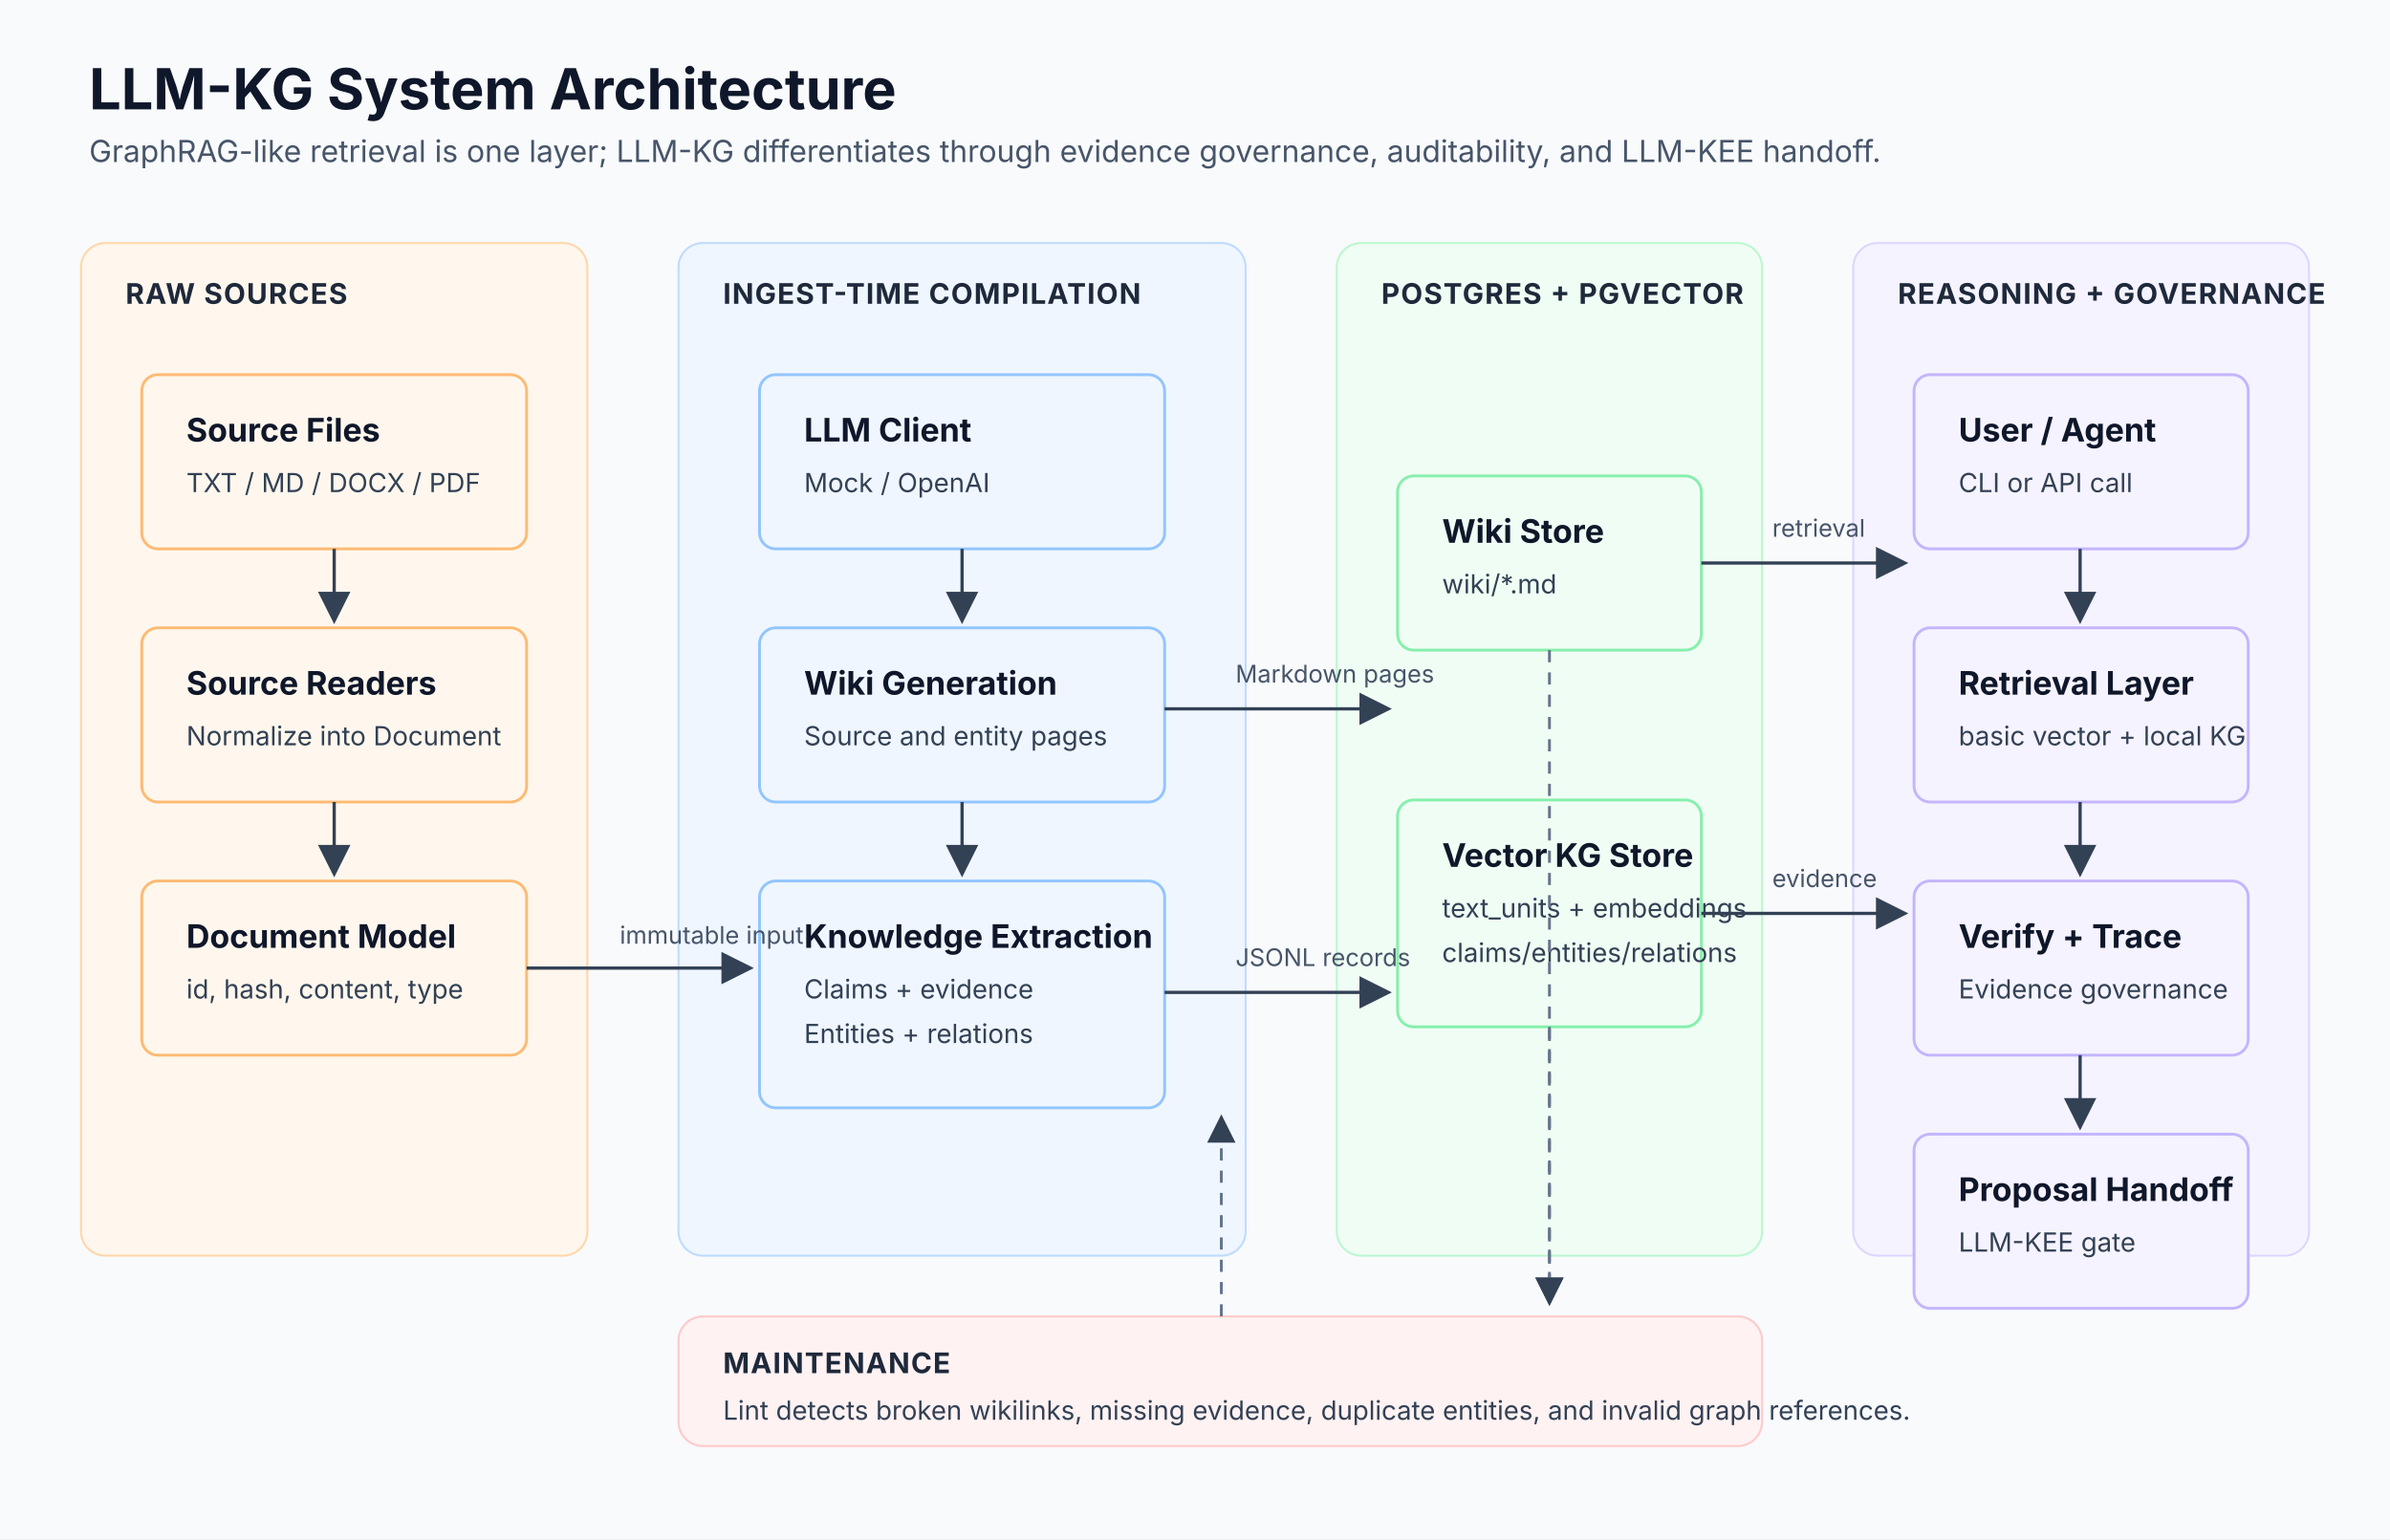
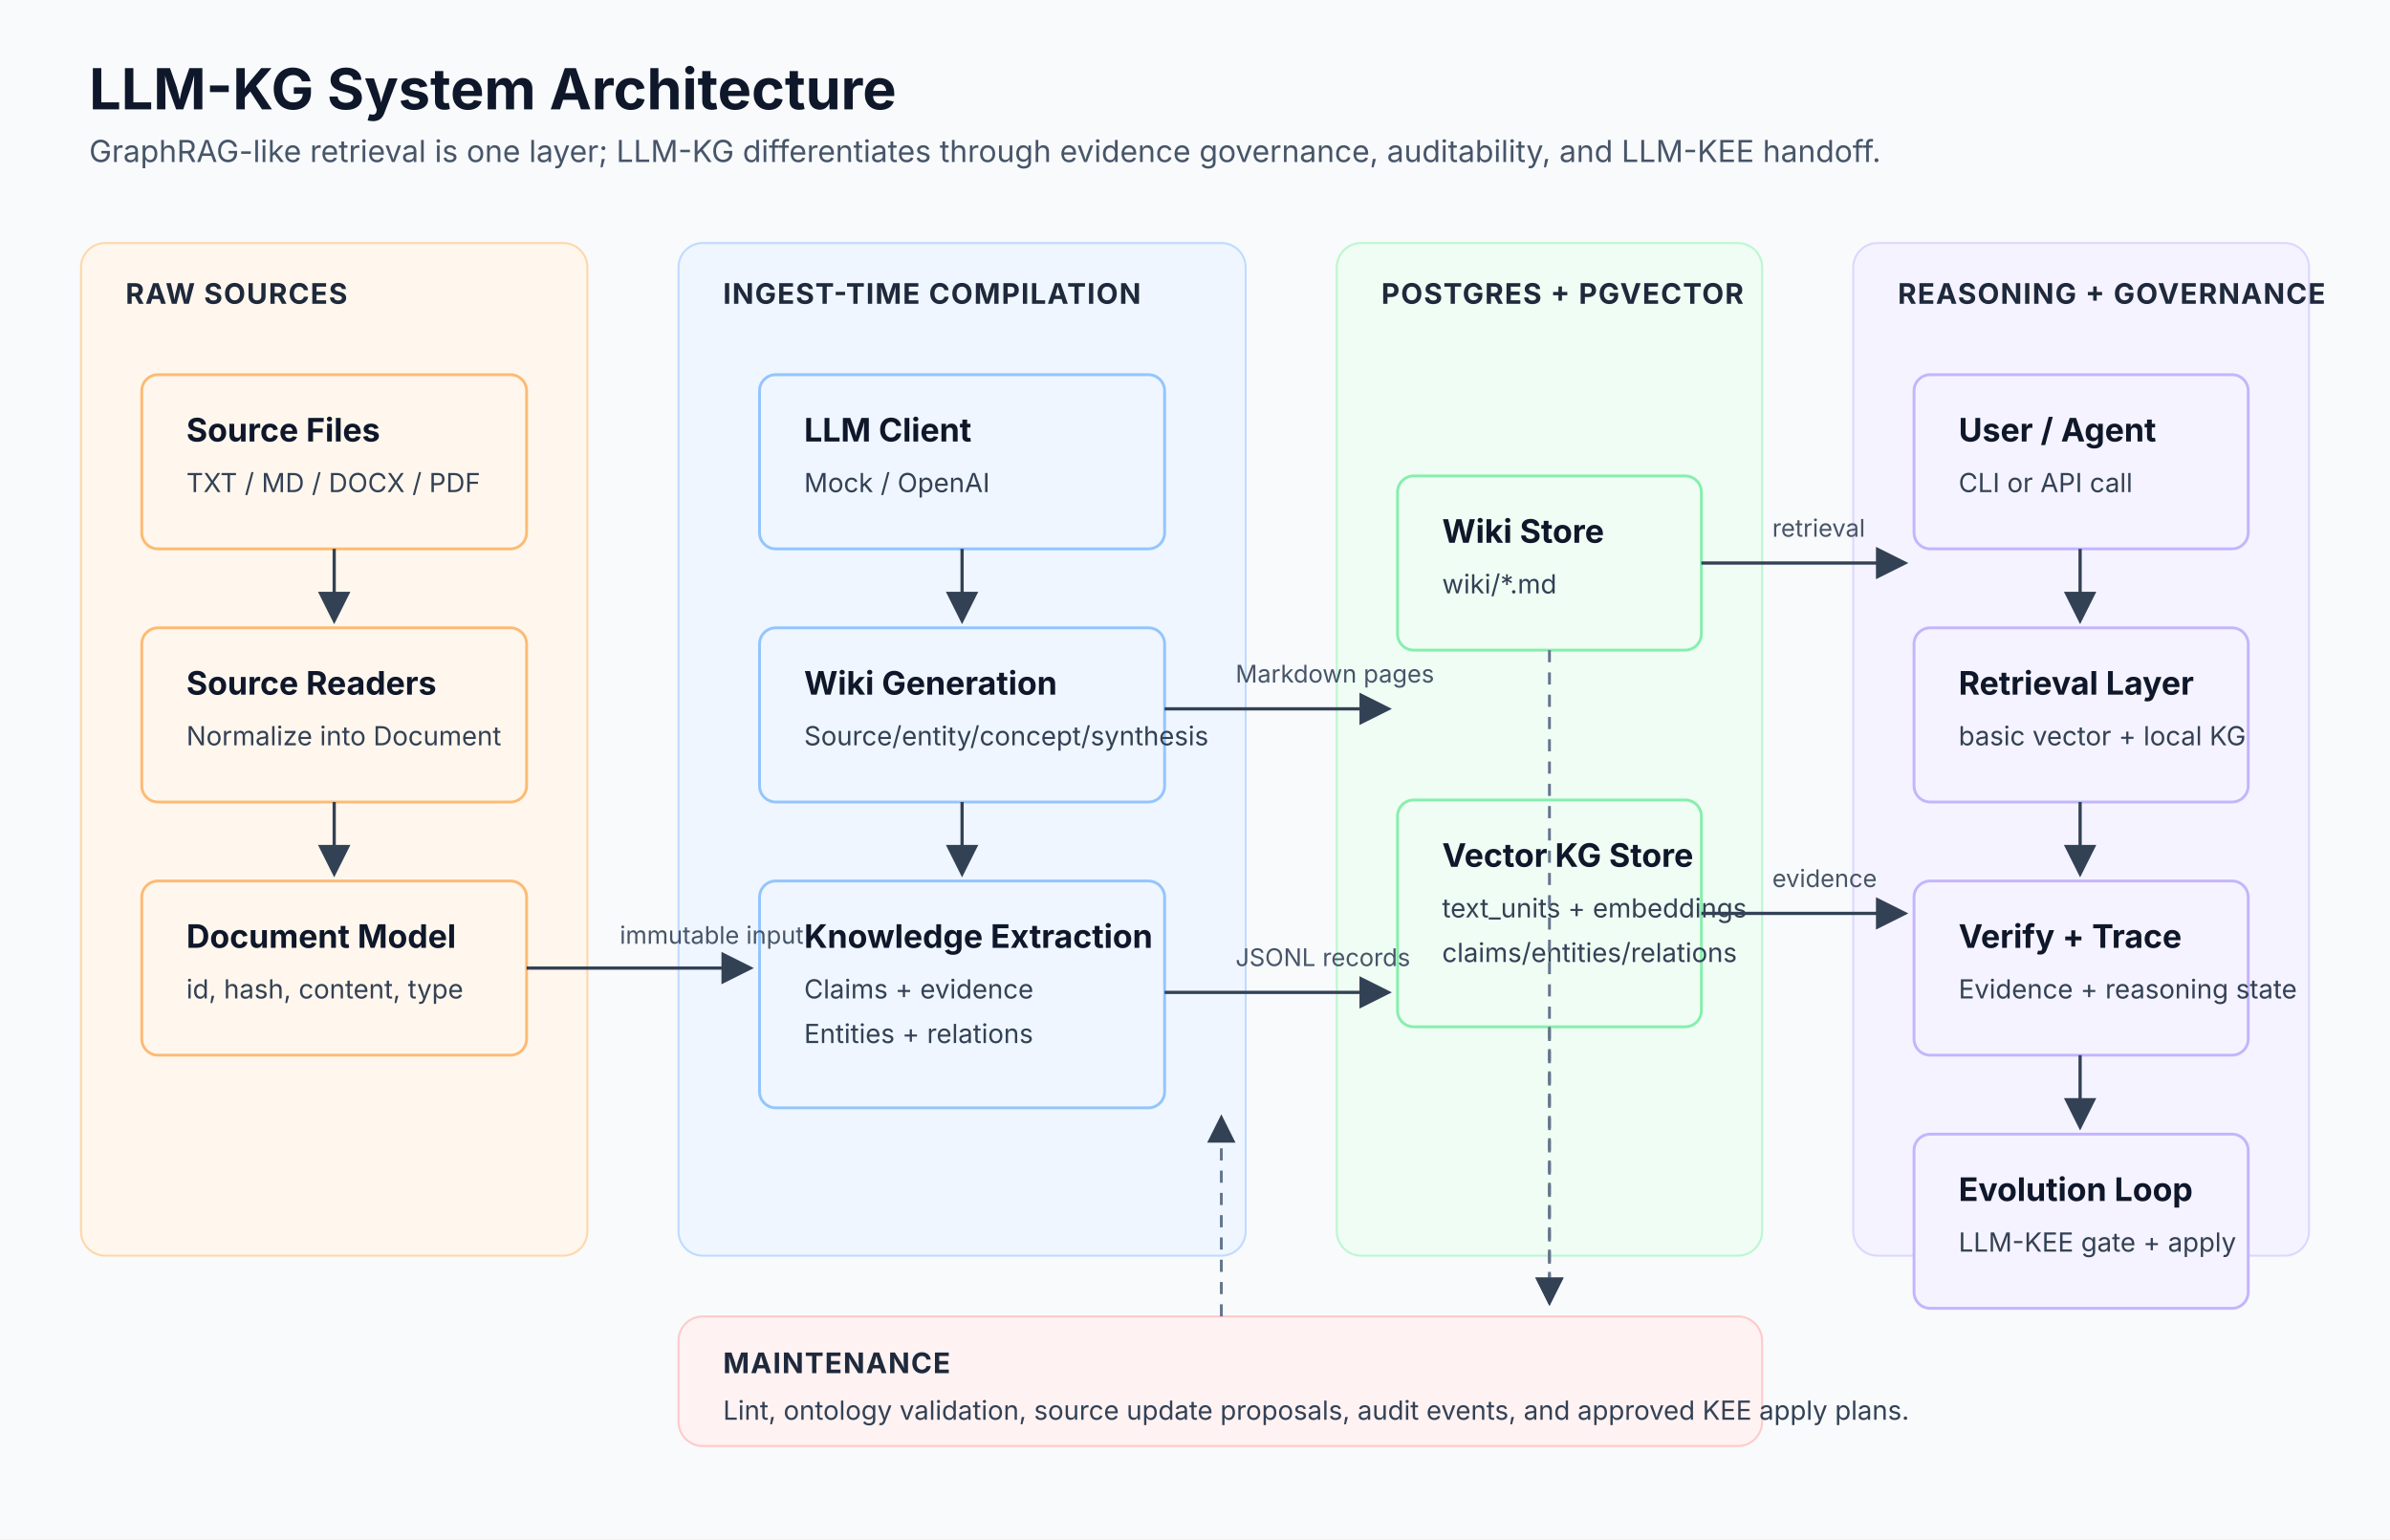
<svg xmlns="http://www.w3.org/2000/svg" width="1180" height="760" viewBox="0 0 1180 760" fill="none" role="img" aria-labelledby="title desc">
  <defs>
    <marker id="arrow" markerWidth="10" markerHeight="10" refX="8" refY="5" orient="auto" markerUnits="strokeWidth">
      <path d="M 0 0 L 10 5 L 0 10 z" fill="#334155" />
    </marker>
    <style>
      .bg { fill: #f8fafc; }
      .title { fill: #0f172a; font: 700 28px system-ui, -apple-system, BlinkMacSystemFont, "Segoe UI", sans-serif; }
      .subtitle { fill: #475569; font: 400 15px system-ui, -apple-system, BlinkMacSystemFont, "Segoe UI", sans-serif; }
      .label { fill: #0f172a; font: 700 16px system-ui, -apple-system, BlinkMacSystemFont, "Segoe UI", sans-serif; }
      .small { fill: #334155; font: 400 13px system-ui, -apple-system, BlinkMacSystemFont, "Segoe UI", sans-serif; }
      .tiny { fill: #475569; font: 400 12px system-ui, -apple-system, BlinkMacSystemFont, "Segoe UI", sans-serif; }
      .group-title { fill: #1e293b; font: 700 14px system-ui, -apple-system, BlinkMacSystemFont, "Segoe UI", sans-serif; letter-spacing: .04em; }
      .box { fill: white; stroke: #cbd5e1; stroke-width: 1.4; rx: 8; }
      .source { fill: #fff7ed; stroke: #fdba74; }
      .compile { fill: #eff6ff; stroke: #93c5fd; }
      .store { fill: #f0fdf4; stroke: #86efac; }
      .rag { fill: #f5f3ff; stroke: #c4b5fd; }
      .health { fill: #fef2f2; stroke: #fca5a5; }
      .line { stroke: #334155; stroke-width: 1.6; marker-end: url(#arrow); }
      .dash { stroke: #64748b; stroke-width: 1.4; stroke-dasharray: 6 5; marker-end: url(#arrow); }
    </style>
  </defs>
  <rect class="bg" width="1180" height="760" />
  <text class="title" x="44" y="54">LLM-KG System Architecture</text>
  <text class="subtitle" x="44" y="80">GraphRAG-like retrieval is one layer; LLM-KG differentiates through evidence governance, auditability, and LLM-KEE handoff.</text>
  <rect x="40" y="120" width="250" height="500" rx="12" fill="#fff7ed" stroke="#fed7aa" />
  <text class="group-title" x="62" y="150">RAW SOURCES</text>
  <rect class="box source" x="70" y="185" width="190" height="86" />
  <text class="label" x="92" y="218">Source Files</text>
  <text class="small" x="92" y="243">TXT / MD / DOCX / PDF</text>
  <rect class="box source" x="70" y="310" width="190" height="86" />
  <text class="label" x="92" y="343">Source Readers</text>
  <text class="small" x="92" y="368">Normalize into Document</text>
  <rect class="box source" x="70" y="435" width="190" height="86" />
  <text class="label" x="92" y="468">Document Model</text>
  <text class="small" x="92" y="493">id, hash, content, type</text>
  <rect x="335" y="120" width="280" height="500" rx="12" fill="#eff6ff" stroke="#bfdbfe" />
  <text class="group-title" x="357" y="150">INGEST-TIME COMPILATION</text>
  <rect class="box compile" x="375" y="185" width="200" height="86" />
  <text class="label" x="397" y="218">LLM Client</text>
  <text class="small" x="397" y="243">Mock / OpenAI</text>
  <rect class="box compile" x="375" y="310" width="200" height="86" />
  <text class="label" x="397" y="343">Wiki Generation</text>
-   <text class="small" x="397" y="368">Source and entity pages</text>
+   <text class="small" x="397" y="368">Source/entity/concept/synthesis</text>
  <rect class="box compile" x="375" y="435" width="200" height="112" />
  <text class="label" x="397" y="468">Knowledge Extraction</text>
  <text class="small" x="397" y="493">Claims + evidence</text>
  <text class="small" x="397" y="515">Entities + relations</text>
  <rect x="660" y="120" width="210" height="500" rx="12" fill="#f0fdf4" stroke="#bbf7d0" />
  <text class="group-title" x="682" y="150">POSTGRES + PGVECTOR</text>
  <rect class="box store" x="690" y="235" width="150" height="86" />
  <text class="label" x="712" y="268">Wiki Store</text>
  <text class="small" x="712" y="293">wiki/*.md</text>
  <rect class="box store" x="690" y="395" width="150" height="112" />
  <text class="label" x="712" y="428">Vector KG Store</text>
  <text class="small" x="712" y="453">text_units + embeddings</text>
  <text class="small" x="712" y="475">claims/entities/relations</text>
  <rect x="915" y="120" width="225" height="500" rx="12" fill="#f5f3ff" stroke="#ddd6fe" />
  <text class="group-title" x="937" y="150">REASONING + GOVERNANCE</text>
  <rect class="box rag" x="945" y="185" width="165" height="86" />
  <text class="label" x="967" y="218">User / Agent</text>
  <text class="small" x="967" y="243">CLI or API call</text>
  <rect class="box rag" x="945" y="310" width="165" height="86" />
  <text class="label" x="967" y="343">Retrieval Layer</text>
  <text class="small" x="967" y="368">basic vector + local KG</text>
  <rect class="box rag" x="945" y="435" width="165" height="86" />
  <text class="label" x="967" y="468">Verify + Trace</text>
-   <text class="small" x="967" y="493">Evidence governance</text>
+   <text class="small" x="967" y="493">Evidence + reasoning state</text>
  <rect class="box rag" x="945" y="560" width="165" height="86" />
-   <text class="label" x="967" y="593">Proposal Handoff</text>
-   <text class="small" x="967" y="618">LLM-KEE gate</text>
+   <text class="label" x="967" y="593">Evolution Loop</text>
+   <text class="small" x="967" y="618">LLM-KEE gate + apply</text>
  <rect x="335" y="650" width="535" height="64" rx="12" fill="#fef2f2" stroke="#fecaca" />
  <text class="group-title" x="357" y="678">MAINTENANCE</text>
-   <text class="small" x="357" y="701">Lint detects broken wikilinks, missing evidence, duplicate entities, and invalid graph references.</text>
+   <text class="small" x="357" y="701">Lint, ontology validation, source update proposals, audit events, and approved KEE apply plans.</text>
  <path class="line" d="M165 271 V305" />
  <path class="line" d="M165 396 V430" />
  <path class="line" d="M260 478 H369" />
  <path class="line" d="M475 271 V305" />
  <path class="line" d="M475 396 V430" />
  <path class="line" d="M575 350 H684" />
  <path class="line" d="M575 490 H684" />
  <path class="line" d="M840 278 H939" />
  <path class="line" d="M840 451 H939" />
  <path class="line" d="M1027 271 V305" />
  <path class="line" d="M1027 396 V430" />
  <path class="line" d="M1027 521 V555" />
  <path class="dash" d="M765 507 V642" />
  <path class="dash" d="M765 321 V642" />
  <path class="dash" d="M603 650 V553" />
  <text class="tiny" x="306" y="466">immutable input</text>
  <text class="tiny" x="610" y="337">Markdown pages</text>
  <text class="tiny" x="610" y="477">JSONL records</text>
  <text class="tiny" x="875" y="265">retrieval</text>
  <text class="tiny" x="875" y="438">evidence</text>
</svg>
